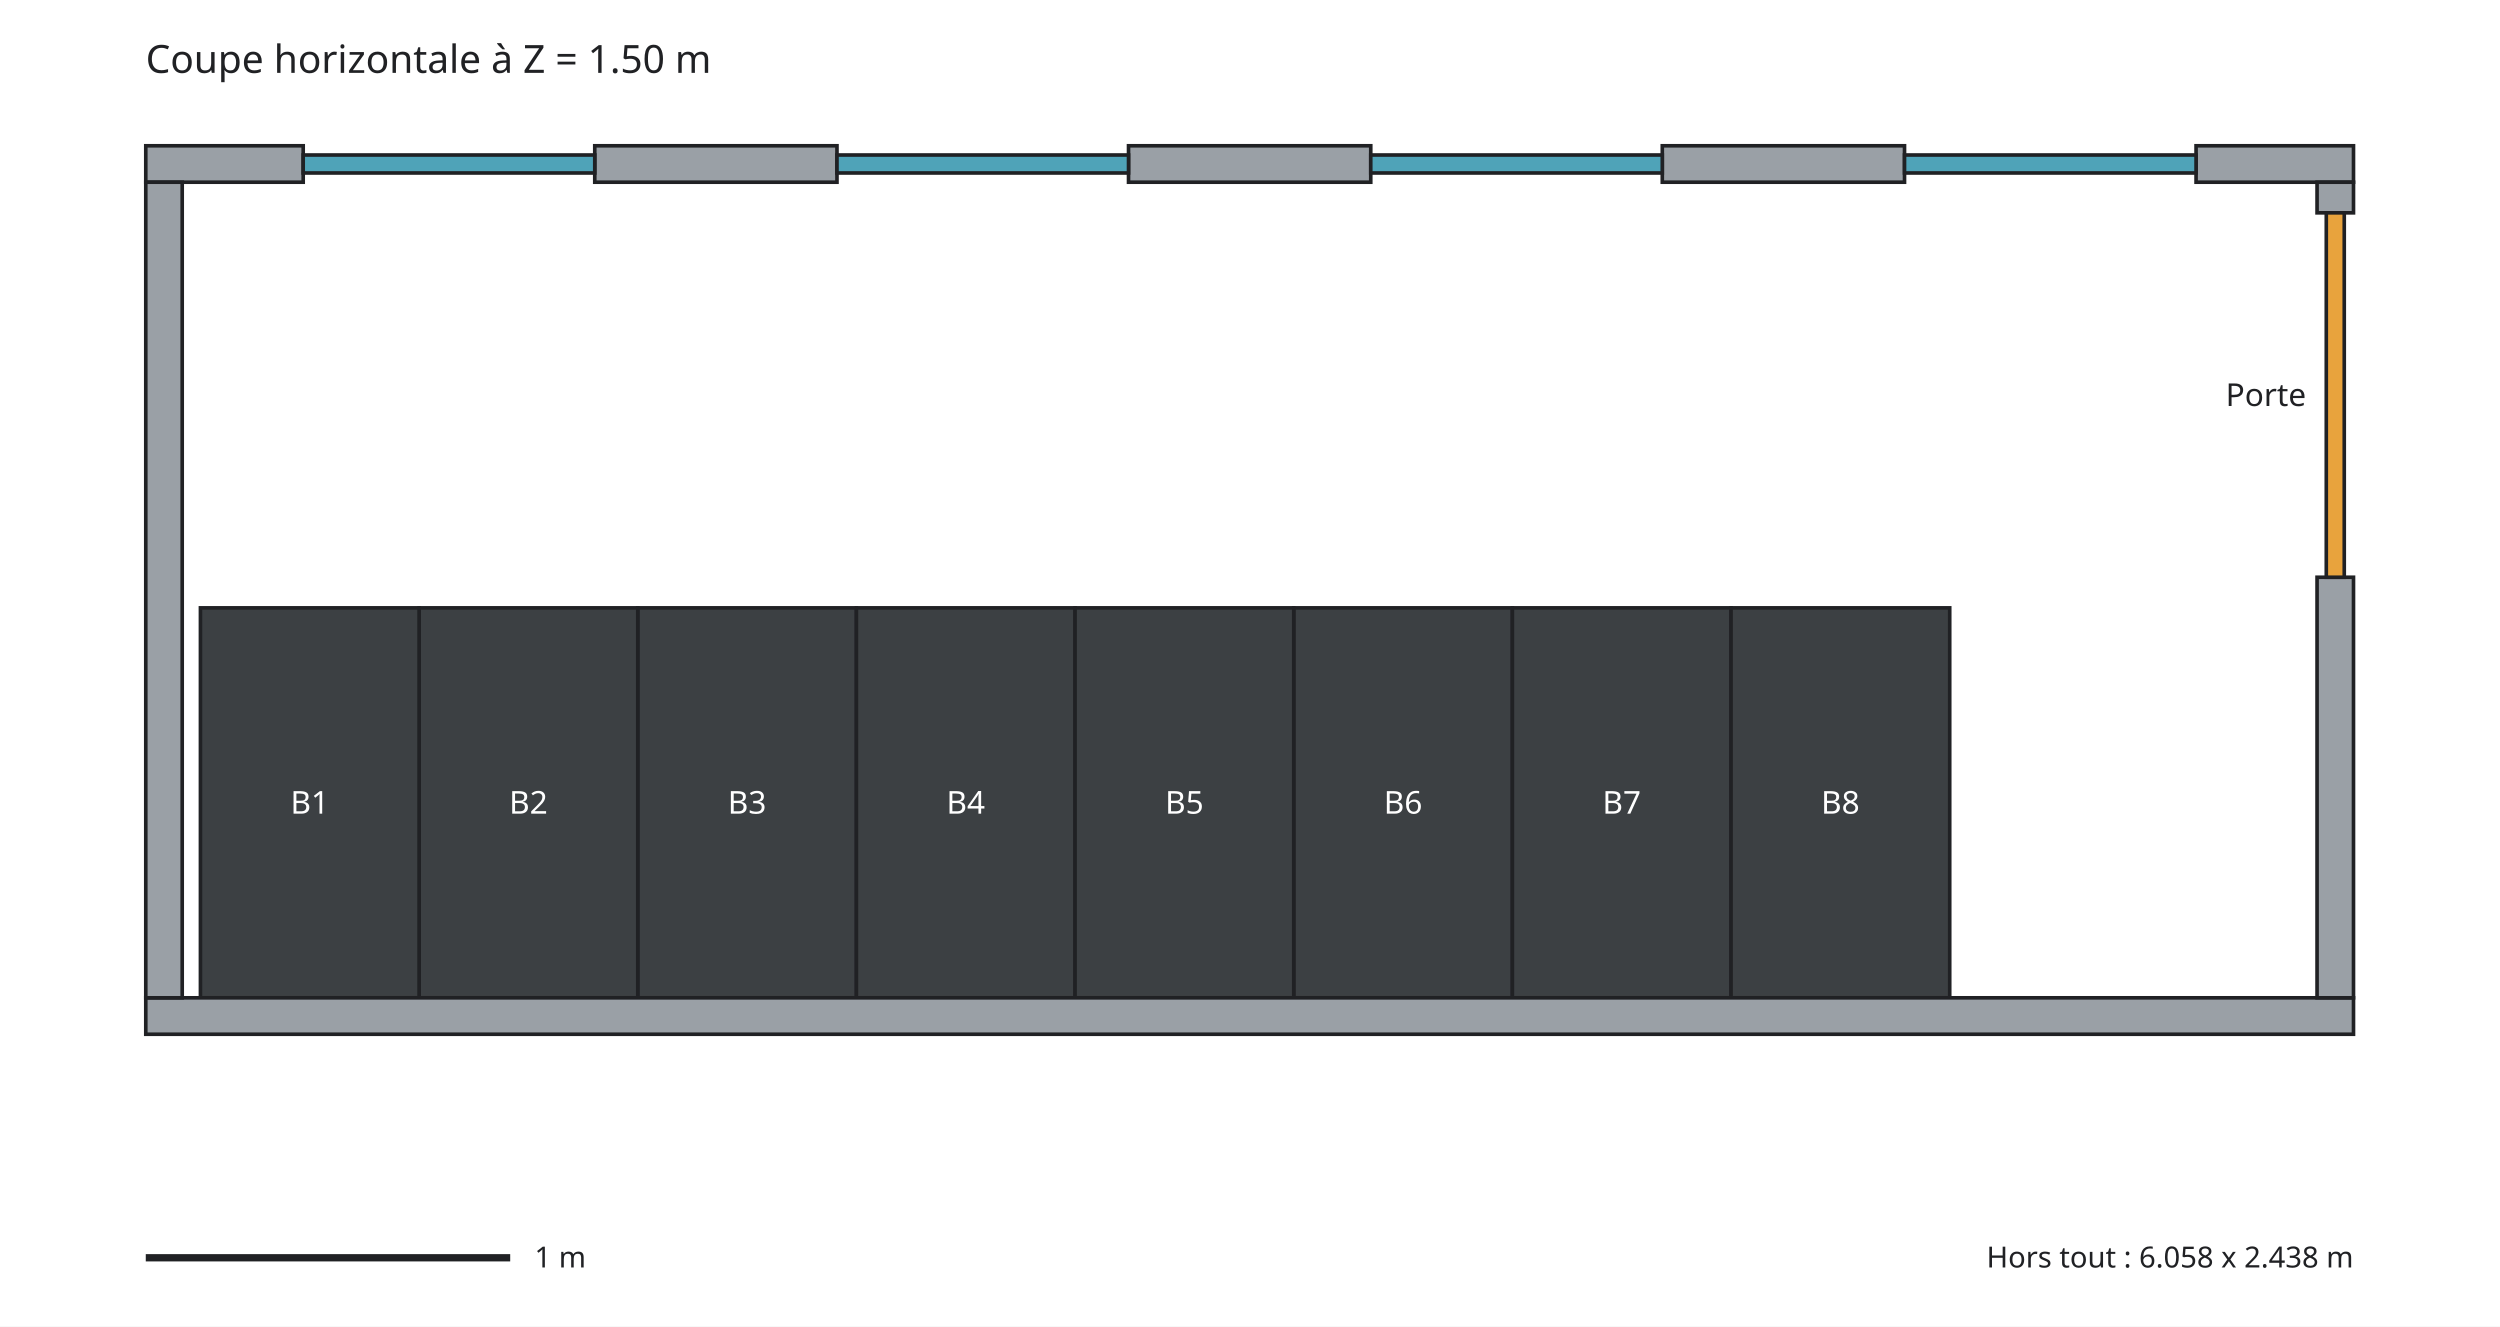
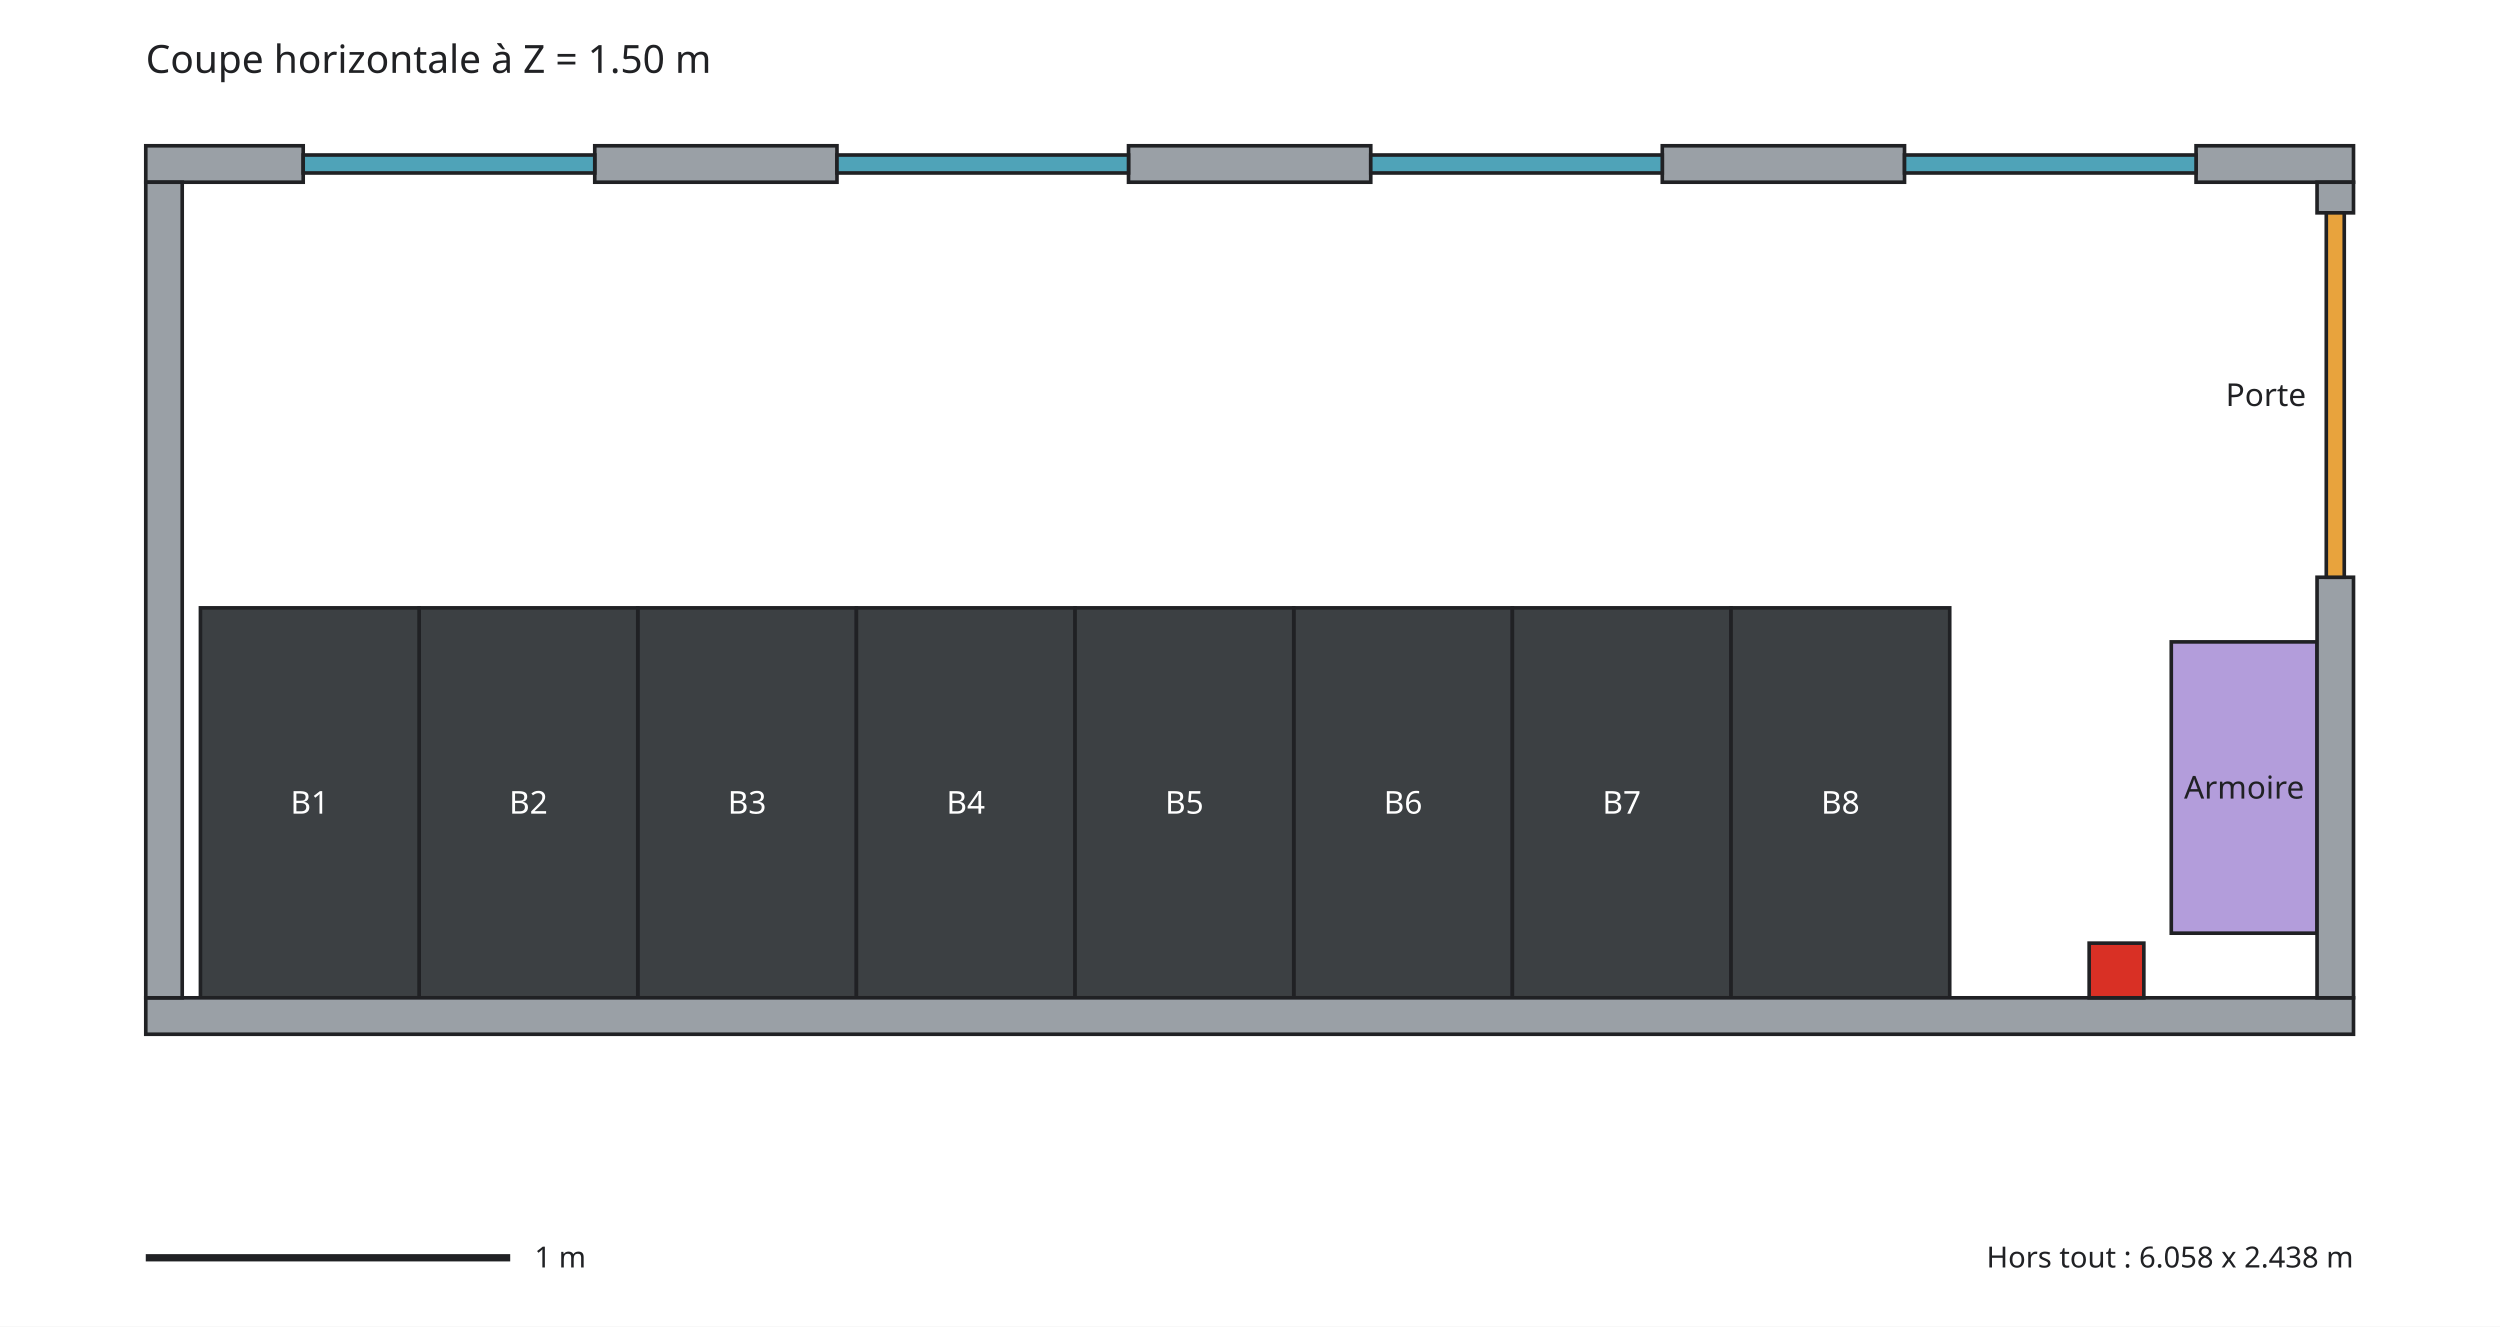
<svg xmlns="http://www.w3.org/2000/svg" width="1029" height="546" viewBox="0 0 1029 546" font-family="sans-serif">
  <rect width="100%" height="100%" fill="#ffffff" />
  <text x="60" y="30" font-size="16" fill="#202124">Coupe horizontale à Z = 1.50 m</text>
  <polygon points="262.5,410.7 352.5,410.7 352.5,250.2 262.5,250.2 262.5,410.7" fill="#3c4043" stroke="#202124" stroke-width="1.5" />
  <text x="307.5" y="330.4" font-size="13" fill="#ffffff" text-anchor="middle" dominant-baseline="middle">B3</text>
  <polygon points="352.5,410.7 442.5,410.7 442.5,250.2 352.5,250.2 352.5,410.7" fill="#3c4043" stroke="#202124" stroke-width="1.5" />
  <text x="397.5" y="330.4" font-size="13" fill="#ffffff" text-anchor="middle" dominant-baseline="middle">B4</text>
  <polygon points="532.5,410.7 622.5,410.7 622.5,250.2 532.5,250.2 532.5,410.7" fill="#3c4043" stroke="#202124" stroke-width="1.5" />
  <text x="577.5" y="330.4" font-size="13" fill="#ffffff" text-anchor="middle" dominant-baseline="middle">B6</text>
  <polygon points="622.5,410.7 712.5,410.7 712.5,250.2 622.5,250.2 622.5,410.7" fill="#3c4043" stroke="#202124" stroke-width="1.5" />
  <text x="667.5" y="330.4" font-size="13" fill="#ffffff" text-anchor="middle" dominant-baseline="middle">B7</text>
  <polygon points="712.5,410.7 802.5,410.7 802.5,250.2 712.5,250.2 712.5,410.7" fill="#3c4043" stroke="#202124" stroke-width="1.5" />
  <text x="757.5" y="330.4" font-size="13" fill="#ffffff" text-anchor="middle" dominant-baseline="middle">B8</text>
  <polygon points="442.5,410.7 532.5,410.7 532.5,250.2 442.5,250.2 442.5,410.7" fill="#3c4043" stroke="#202124" stroke-width="1.5" />
  <text x="487.5" y="330.4" font-size="13" fill="#ffffff" text-anchor="middle" dominant-baseline="middle">B5</text>
  <polygon points="172.5,410.7 262.5,410.7 262.5,250.2 172.5,250.2 172.5,410.7" fill="#3c4043" stroke="#202124" stroke-width="1.5" />
  <text x="217.5" y="330.4" font-size="13" fill="#ffffff" text-anchor="middle" dominant-baseline="middle">B2</text>
  <polygon points="82.5,410.7 172.5,410.7 172.5,250.2 82.5,250.2 82.5,410.7" fill="#3c4043" stroke="#202124" stroke-width="1.5" />
  <text x="127.5" y="330.4" font-size="13" fill="#ffffff" text-anchor="middle" dominant-baseline="middle">B1</text>
  <polygon points="60.0,425.7 968.7,425.7 968.7,410.7 60.0,410.7 60.0,425.7" fill="#9aa0a6" stroke="#202124" stroke-width="1.5" />
+   <polygon points="893.7,384.1 953.7,384.1 953.7,264.2 893.7,264.2 893.7,384.1" fill="#b39ddb" stroke="#202124" stroke-width="1.5" />
+   <text x="923.7" y="324.2" font-size="13" fill="#202124" text-anchor="middle" dominant-baseline="middle">Armoire</text>
  <polygon points="124.8,75.0 60.0,75.0 60.0,60.0 124.8,60.0 124.8,75.0" fill="#9aa0a6" stroke="#202124" stroke-width="1.5" />
  <polygon points="684.2,60.0 783.9,60.0 783.9,75.0 684.2,75.0 684.2,60.0" fill="#9aa0a6" stroke="#202124" stroke-width="1.5" />
  <polygon points="968.7,60.0 968.7,75.0 903.9,75.0 903.9,60.0 968.7,60.0" fill="#9aa0a6" stroke="#202124" stroke-width="1.5" />
  <polygon points="464.5,60.0 564.2,60.0 564.2,75.0 464.5,75.0 464.5,60.0" fill="#9aa0a6" stroke="#202124" stroke-width="1.5" />
  <polygon points="344.5,60.0 344.5,75.0 244.8,75.0 244.8,60.0 344.5,60.0" fill="#9aa0a6" stroke="#202124" stroke-width="1.5" />
  <polygon points="60.0,410.7 75.0,410.7 75.0,75.0 60.0,75.0 60.0,410.7" fill="#9aa0a6" stroke="#202124" stroke-width="1.5" />
  <polygon points="968.7,410.7 953.7,410.7 953.7,237.6 968.7,237.6 968.7,410.7" fill="#9aa0a6" stroke="#202124" stroke-width="1.5" />
  <polygon points="953.7,75.0 968.7,75.0 968.7,87.6 953.7,87.6 953.7,75.0" fill="#9aa0a6" stroke="#202124" stroke-width="1.5" />
  <polygon points="957.5,237.6 964.9,237.6 964.9,87.6 957.5,87.6 957.5,237.6" fill="#e8a33d" stroke="#202124" stroke-width="1.5" />
  <text x="949.2" y="162.6" font-size="13" fill="#202124" text-anchor="end" dominant-baseline="middle">Porte</text>
  <polygon points="344.5,71.2 464.5,71.2 464.5,63.8 344.5,63.8 344.5,71.2" fill="#4fa3b8" stroke="#202124" stroke-width="1.5" />
  <polygon points="564.2,71.2 684.2,71.2 684.2,63.8 564.2,63.8 564.2,71.2" fill="#4fa3b8" stroke="#202124" stroke-width="1.5" />
  <polygon points="124.8,71.2 244.8,71.2 244.8,63.8 124.8,63.8 124.8,71.2" fill="#4fa3b8" stroke="#202124" stroke-width="1.5" />
  <polygon points="783.9,71.2 903.9,71.2 903.9,63.8 783.9,63.8 783.9,71.2" fill="#4fa3b8" stroke="#202124" stroke-width="1.5" />
+   <polygon points="859.9,410.7 882.4,410.7 882.4,388.2 859.9,388.2 859.9,410.7" fill="#d93025" stroke="#202124" stroke-width="1.5" />
  <line x1="60" y1="517.7" x2="210" y2="517.7" stroke="#202124" stroke-width="3" />
  <text x="220" y="521.7" font-size="12" fill="#202124">1 m</text>
  <text x="968.7" y="521.7" font-size="12" fill="#202124" text-anchor="end">Hors tout : 6.058 x 2.438 m</text>
</svg>
